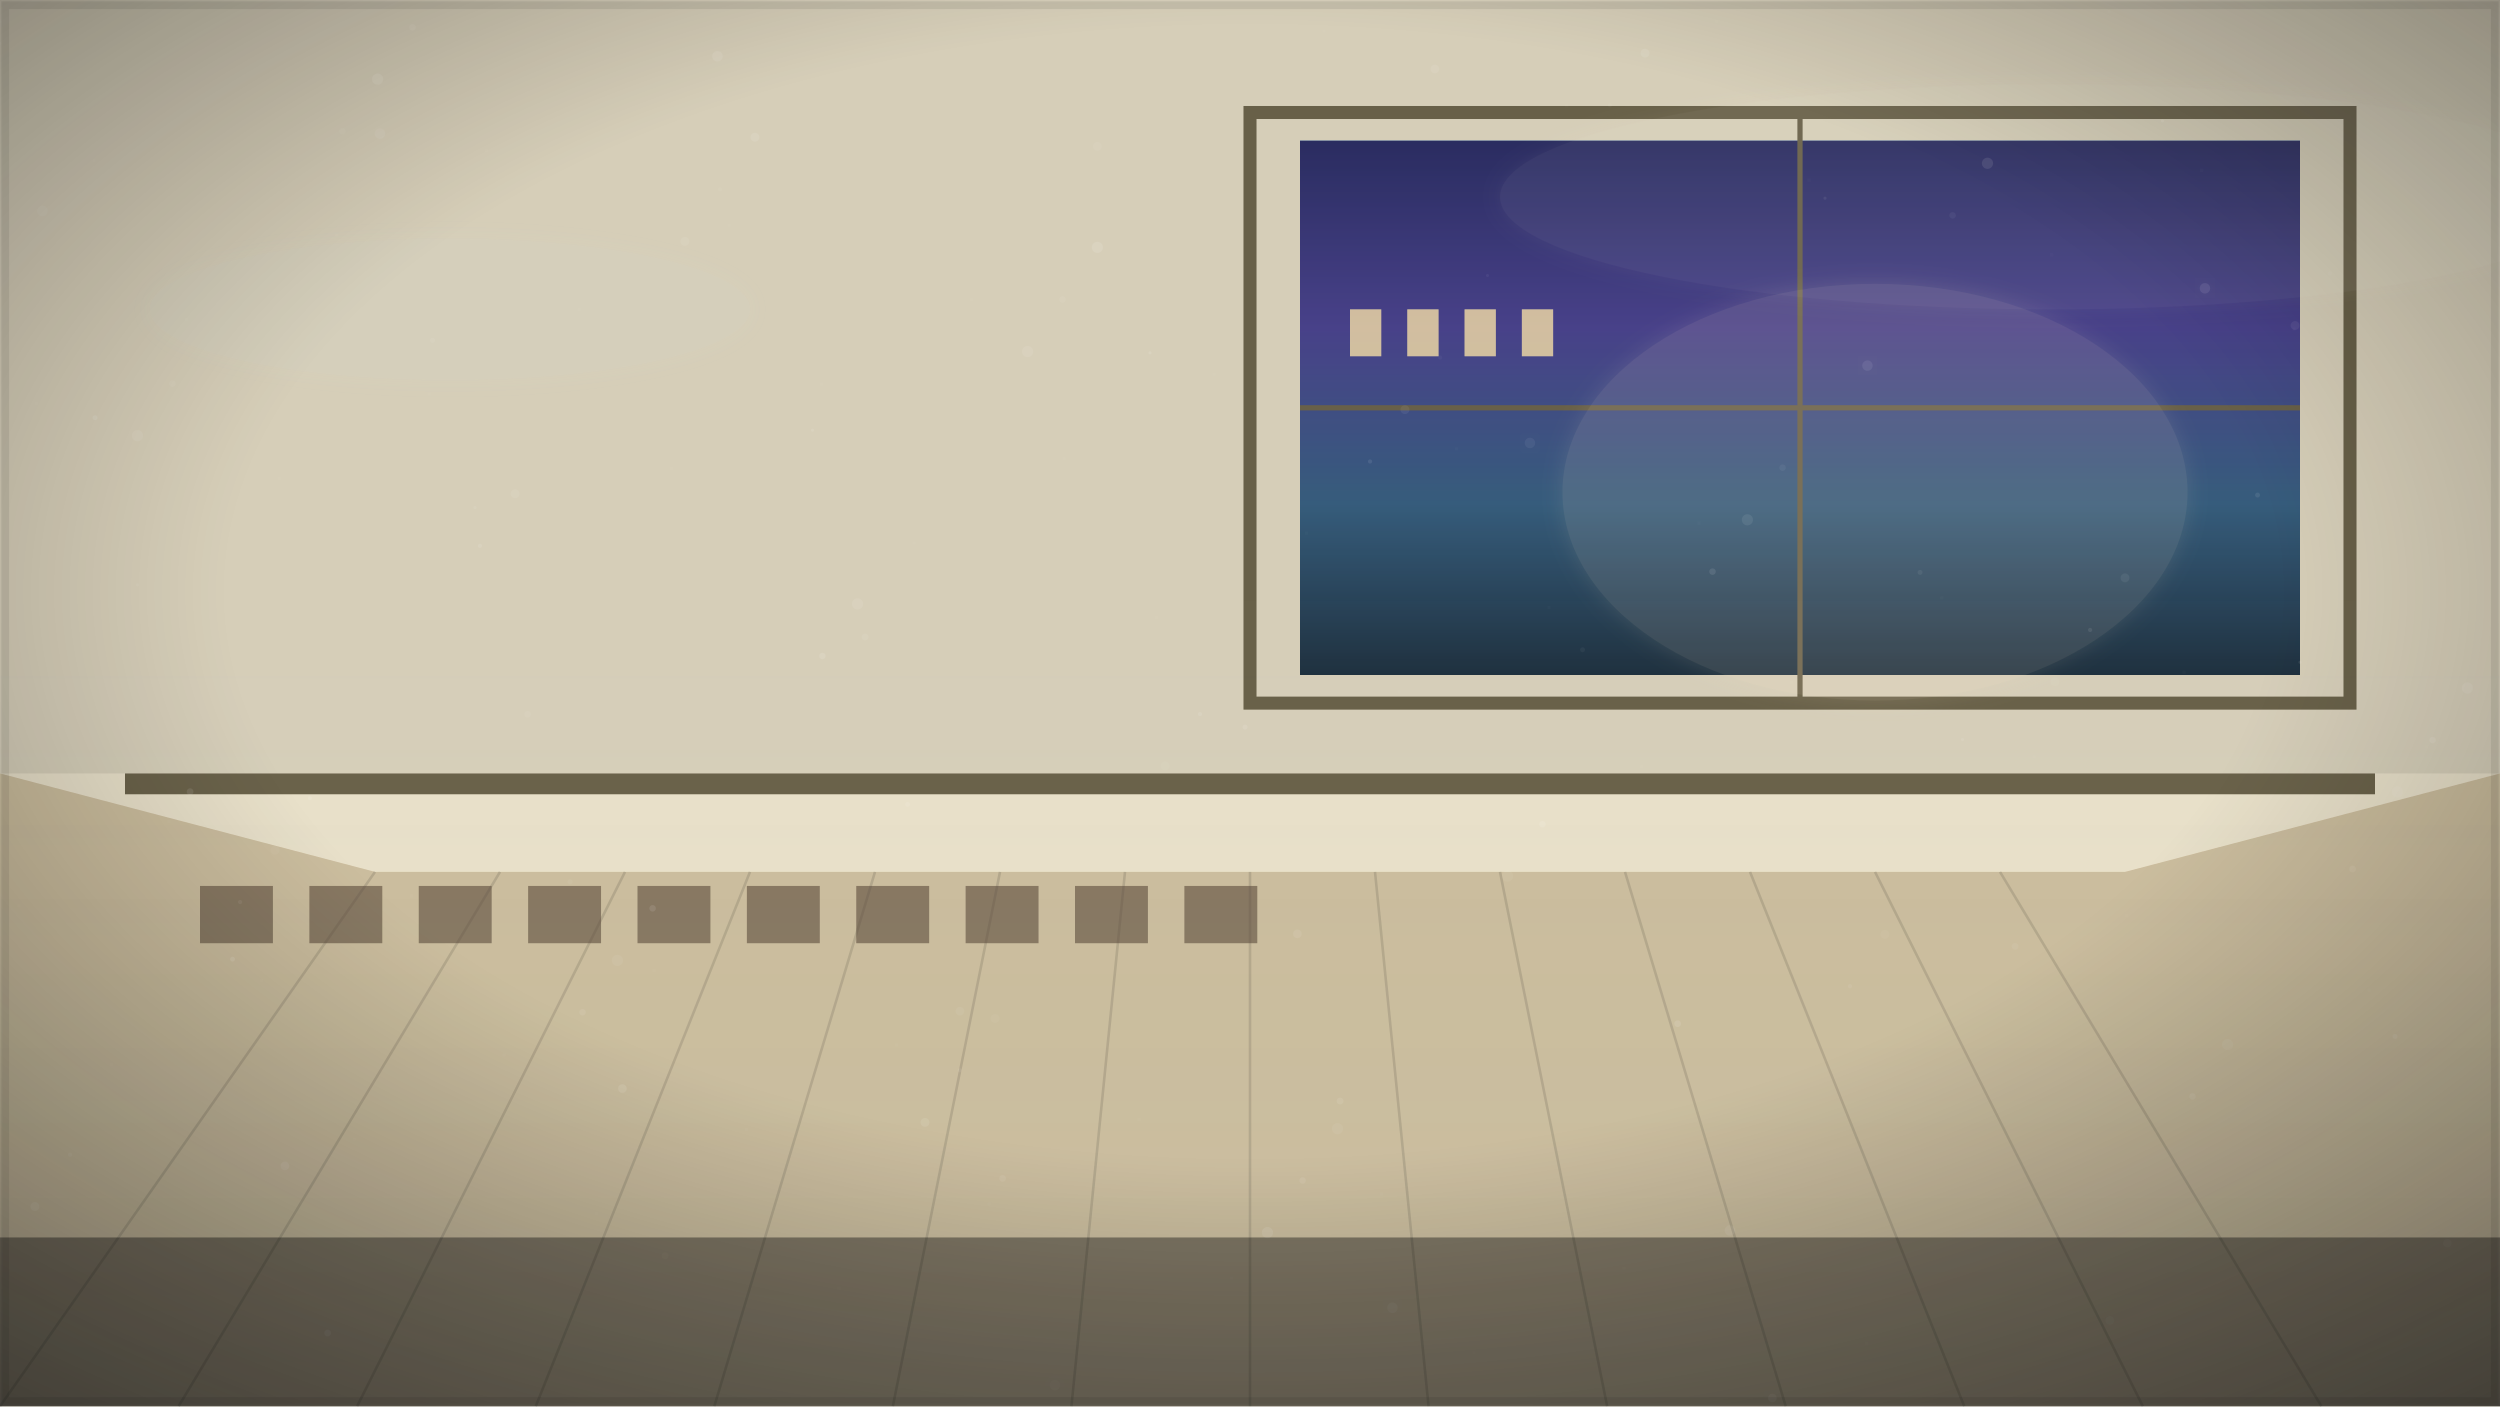
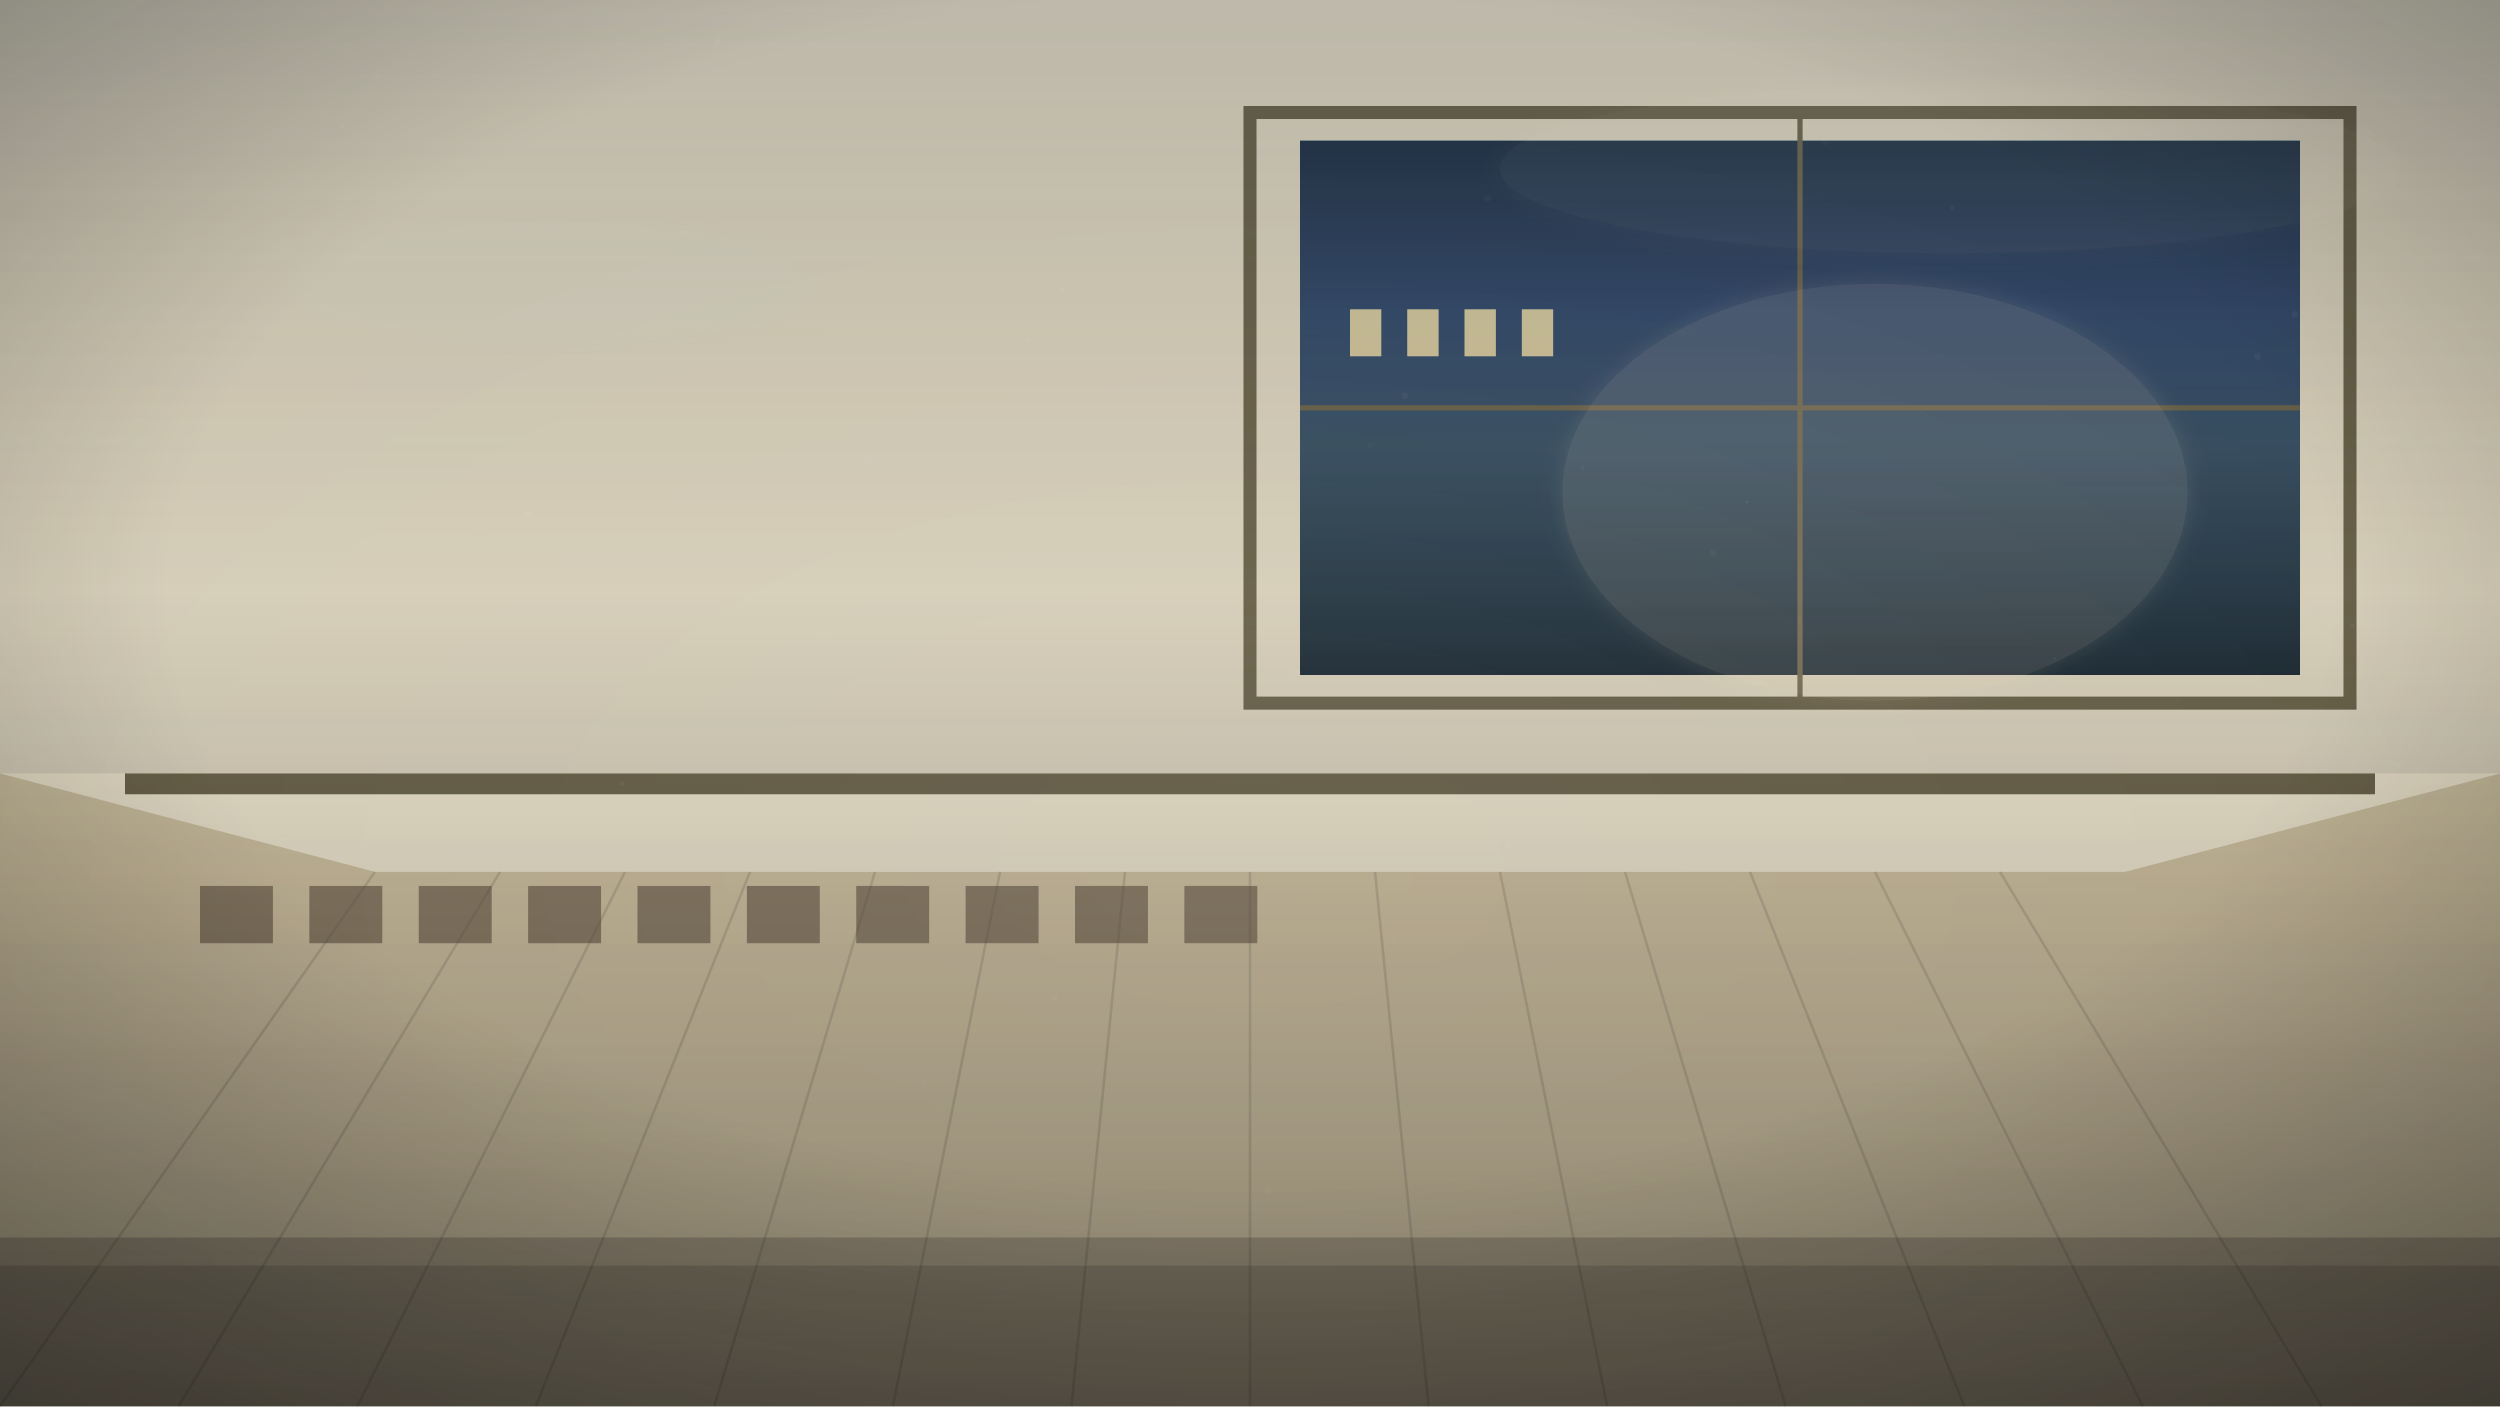
<svg xmlns="http://www.w3.org/2000/svg" viewBox="0 0 960 540" width="960" height="540">
  <defs>
    <linearGradient id="skyTop" x1="0" y1="0" x2="0" y2="1">
-       <stop offset="0%" stop-color="#1a1048" />
-       <stop offset="35%" stop-color="#3d2878" />
-       <stop offset="68%" stop-color="#284868" />
-       <stop offset="100%" stop-color="#0c1420" />
+       <stop offset="0%" stop-color="#121828" />
+       <stop offset="32%" stop-color="#243050" />
+       <stop offset="58%" stop-color="#2a3848" />
+       <stop offset="100%" stop-color="#0a0e14" />
    </linearGradient>
    <linearGradient id="skyDay" x1="0" y1="0" x2="0" y2="1">
-       <stop offset="0%" stop-color="#7ec8ff" />
-       <stop offset="45%" stop-color="#a8d8f8" />
-       <stop offset="78%" stop-color="#e8c878" />
-       <stop offset="100%" stop-color="#88b868" />
+       <stop offset="0%" stop-color="#6eb4e0" />
+       <stop offset="38%" stop-color="#a8cce8" />
+       <stop offset="70%" stop-color="#d8c098" />
+       <stop offset="100%" stop-color="#6a8868" />
    </linearGradient>
    <linearGradient id="skySunset" x1="0" y1="0" x2="0" y2="1">
      <stop offset="0%" stop-color="#ff6b4a" />
      <stop offset="28%" stop-color="#d84888" />
      <stop offset="55%" stop-color="#683878" />
      <stop offset="100%" stop-color="#120818" />
    </linearGradient>
    <linearGradient id="haze" x1="0" y1="0.4" x2="0" y2="1">
      <stop offset="0%" stop-color="#fff" stop-opacity="0" />
      <stop offset="100%" stop-color="#c8d8f0" stop-opacity="0.22" />
    </linearGradient>
    <filter id="softGlow" x="-40%" y="-40%" width="180%" height="180%">
      <feGaussianBlur stdDeviation="4" result="b" />
      <feMerge>
        <feMergeNode in="b" />
        <feMergeNode in="SourceGraphic" />
      </feMerge>
    </filter>
    <filter id="neonGlow" x="-60%" y="-60%" width="220%" height="220%">
      <feGaussianBlur stdDeviation="6" result="b" />
      <feMerge>
        <feMergeNode in="b" />
        <feMergeNode in="b" />
        <feMergeNode in="SourceGraphic" />
      </feMerge>
    </filter>
    <filter id="paintSoft" x="-2%" y="-2%" width="104%" height="104%">
      <feGaussianBlur stdDeviation="0.6" />
    </filter>
    <radialGradient id="sunDisc" cx="0.5" cy="0.5" r="0.5">
      <stop offset="0%" stop-color="#fff8e8" />
      <stop offset="55%" stop-color="#ffd080" />
      <stop offset="100%" stop-color="#ff904000" />
    </radialGradient>
    <radialGradient id="moonGlow" cx="0.5" cy="0.5" r="0.5">
      <stop offset="0%" stop-color="#fffef8" />
      <stop offset="40%" stop-color="#e8e0f0" />
      <stop offset="100%" stop-color="#e8e0f000" />
    </radialGradient>
    <linearGradient id="wallWarm" x1="0" y1="0" x2="1" y2="1">
      <stop offset="0%" stop-color="#fff0e4" />
      <stop offset="45%" stop-color="#e8c8b0" />
      <stop offset="100%" stop-color="#c8a088" />
    </linearGradient>
    <linearGradient id="wallCool" x1="0" y1="0" x2="0" y2="1">
      <stop offset="0%" stop-color="#eef2f8" />
      <stop offset="100%" stop-color="#b8c0d0" />
    </linearGradient>
    <linearGradient id="floorWood" x1="0" y1="0.6" x2="0" y2="1">
      <stop offset="0%" stop-color="#a88870" />
      <stop offset="100%" stop-color="#685040" />
    </linearGradient>
    <radialGradient id="lampGlow" cx="0.5" cy="0.5" r="0.5">
      <stop offset="0%" stop-color="#fff8e0" />
      <stop offset="70%" stop-color="#ffd898" stop-opacity="0.35" />
      <stop offset="100%" stop-color="#ffd898" stop-opacity="0" />
    </radialGradient>
    <radialGradient id="vignette" cx="0.5" cy="0.42" r="0.78">
-       <stop offset="52%" stop-color="#000" stop-opacity="0" />
-       <stop offset="100%" stop-color="#030508" stop-opacity="0.48" />
+       <stop offset="55%" stop-color="#000" stop-opacity="0" />
+       <stop offset="100%" stop-color="#030508" stop-opacity="0.38" />
+     </radialGradient>
+     <linearGradient id="filmGrade" x1="0" y1="0" x2="0" y2="1">
+       <stop offset="0%" stop-color="#283858" stop-opacity="0.14" />
+       <stop offset="42%" stop-color="#000" stop-opacity="0" />
+       <stop offset="100%" stop-color="#000" stop-opacity="0.32" />
+     </linearGradient>
+     <radialGradient id="stageGlow" cx="0.5" cy="0.62" r="0.55">
+       <stop offset="0%" stop-color="#fff" stop-opacity="0.06" />
+       <stop offset="100%" stop-color="#fff" stop-opacity="0" />
    </radialGradient>
  </defs>
  <rect width="960" height="540" fill="#e8e0c8" />
  <polygon points="0,297 0,540 960,540 960,297 816,334.8 144,334.8" fill="#c8b898" opacity="0.92" />
  <line x1="0" y1="540" x2="144" y2="334.8" stroke="#000" stroke-opacity="0.12" stroke-width="1" />
  <line x1="68.571" y1="540" x2="192" y2="334.8" stroke="#000" stroke-opacity="0.12" stroke-width="1" />
  <line x1="137.143" y1="540" x2="240" y2="334.8" stroke="#000" stroke-opacity="0.12" stroke-width="1" />
  <line x1="205.714" y1="540" x2="288" y2="334.8" stroke="#000" stroke-opacity="0.12" stroke-width="1" />
  <line x1="274.286" y1="540" x2="336" y2="334.8" stroke="#000" stroke-opacity="0.12" stroke-width="1" />
  <line x1="342.857" y1="540" x2="384" y2="334.8" stroke="#000" stroke-opacity="0.12" stroke-width="1" />
  <line x1="411.429" y1="540" x2="432" y2="334.8" stroke="#000" stroke-opacity="0.12" stroke-width="1" />
  <line x1="480" y1="540" x2="480" y2="334.8" stroke="#000" stroke-opacity="0.12" stroke-width="1" />
  <line x1="548.571" y1="540" x2="528" y2="334.8" stroke="#000" stroke-opacity="0.12" stroke-width="1" />
  <line x1="617.143" y1="540" x2="576" y2="334.8" stroke="#000" stroke-opacity="0.12" stroke-width="1" />
  <line x1="685.714" y1="540" x2="624" y2="334.8" stroke="#000" stroke-opacity="0.12" stroke-width="1" />
  <line x1="754.286" y1="540" x2="672" y2="334.8" stroke="#000" stroke-opacity="0.12" stroke-width="1" />
  <line x1="822.857" y1="540" x2="720" y2="334.8" stroke="#000" stroke-opacity="0.12" stroke-width="1" />
  <line x1="891.429" y1="540" x2="768" y2="334.8" stroke="#000" stroke-opacity="0.12" stroke-width="1" />
  <rect x="0" y="0" width="960" height="297" fill="#000" opacity="0.08" />
  <rect x="499.2" y="54" width="384" height="205.2" fill="#87ceeb" />
  <rect x="499.2" y="54" width="384" height="205.2" fill="url(#skyTop)" opacity="0.85" />
  <rect x="518.4" y="118.8" width="12" height="18" fill="#ffe8a8" opacity="0.5" />
  <rect x="540.4" y="118.8" width="12" height="18" fill="#ffe8a8" opacity="0.5" />
  <rect x="562.4" y="118.8" width="12" height="18" fill="#ffe8a8" opacity="0.5" />
  <rect x="584.4" y="118.8" width="12" height="18" fill="#ffe8a8" opacity="0.5" />
  <rect x="518.4" y="118.8" width="12" height="18" fill="#ffe8a8" opacity="0.5" />
  <rect x="540.4" y="118.8" width="12" height="18" fill="#ffe8a8" opacity="0.5" />
  <rect x="562.4" y="118.8" width="12" height="18" fill="#ffe8a8" opacity="0.5" />
  <rect x="584.4" y="118.8" width="12" height="18" fill="#ffe8a8" opacity="0.5" />
  <rect x="480" y="43.2" width="422.4" height="226.8" fill="none" stroke="#686048" stroke-width="5" />
  <path d="M691.2 43.2 L691.2 270 M499.2 156.6 L883.2 156.6" stroke="#686048" stroke-width="2" />
  <ellipse cx="720" cy="189" rx="120" ry="80" fill="#ffe8c8" opacity="0.12" filter="url(#softGlow)" />
  <rect x="48" y="297" width="864" height="8" fill="#686048" />
  <rect x="76.8" y="340.2" width="28" height="22" fill="#584838" opacity="0.6" />
  <rect x="118.8" y="340.2" width="28" height="22" fill="#584838" opacity="0.6" />
  <rect x="160.8" y="340.2" width="28" height="22" fill="#584838" opacity="0.6" />
  <rect x="202.8" y="340.2" width="28" height="22" fill="#584838" opacity="0.6" />
  <rect x="244.8" y="340.2" width="28" height="22" fill="#584838" opacity="0.6" />
  <rect x="286.8" y="340.2" width="28" height="22" fill="#584838" opacity="0.6" />
  <rect x="328.8" y="340.2" width="28" height="22" fill="#584838" opacity="0.6" />
  <rect x="370.8" y="340.2" width="28" height="22" fill="#584838" opacity="0.6" />
  <rect x="412.8" y="340.2" width="28" height="22" fill="#584838" opacity="0.6" />
  <rect x="454.8" y="340.2" width="28" height="22" fill="#584838" opacity="0.6" />
  <rect x="0" y="475.2" width="960" height="64.8" fill="#000" opacity="0.2" />
-   <circle cx="0.0" cy="8.1" r="0.80" fill="#fff" opacity="0.035" />
-   <circle cx="131.5" cy="50.4" r="1.25" fill="#fff" opacity="0.047" />
-   <circle cx="263.0" cy="92.7" r="1.70" fill="#fff" opacity="0.059" />
-   <circle cx="394.6" cy="135.0" r="2.15" fill="#fff" opacity="0.071" />
-   <circle cx="526.1" cy="177.2" r="0.80" fill="#fff" opacity="0.083" />
-   <circle cx="657.6" cy="219.5" r="1.25" fill="#fff" opacity="0.095" />
-   <circle cx="789.1" cy="261.8" r="1.70" fill="#fff" opacity="0.035" />
-   <circle cx="920.6" cy="304.1" r="2.15" fill="#fff" opacity="0.047" />
-   <circle cx="92.2" cy="346.4" r="0.80" fill="#fff" opacity="0.059" />
-   <circle cx="223.7" cy="388.7" r="1.25" fill="#fff" opacity="0.071" />
-   <circle cx="355.2" cy="431.0" r="1.70" fill="#fff" opacity="0.083" />
-   <circle cx="486.7" cy="473.3" r="2.15" fill="#fff" opacity="0.095" />
-   <circle cx="618.2" cy="40.4" r="0.80" fill="#fff" opacity="0.035" />
-   <circle cx="749.8" cy="82.7" r="1.25" fill="#fff" opacity="0.047" />
-   <circle cx="881.3" cy="125.0" r="1.70" fill="#fff" opacity="0.059" />
-   <circle cx="52.8" cy="167.3" r="2.15" fill="#fff" opacity="0.071" />
-   <circle cx="184.3" cy="209.6" r="0.80" fill="#fff" opacity="0.083" />
-   <circle cx="315.8" cy="251.9" r="1.25" fill="#fff" opacity="0.095" />
-   <circle cx="447.4" cy="294.1" r="1.70" fill="#fff" opacity="0.035" />
-   <circle cx="578.9" cy="336.4" r="2.15" fill="#fff" opacity="0.047" />
-   <circle cx="710.4" cy="378.7" r="0.80" fill="#fff" opacity="0.059" />
-   <circle cx="841.9" cy="421.0" r="1.25" fill="#fff" opacity="0.071" />
-   <circle cx="13.4" cy="463.3" r="1.70" fill="#fff" opacity="0.083" />
-   <circle cx="145.0" cy="30.4" r="2.15" fill="#fff" opacity="0.095" />
-   <circle cx="276.5" cy="72.7" r="0.80" fill="#fff" opacity="0.035" />
-   <circle cx="408.0" cy="115.0" r="1.25" fill="#fff" opacity="0.047" />
-   <circle cx="539.5" cy="157.3" r="1.70" fill="#fff" opacity="0.059" />
-   <circle cx="671.0" cy="199.6" r="2.15" fill="#fff" opacity="0.071" />
-   <circle cx="802.6" cy="241.9" r="0.80" fill="#fff" opacity="0.083" />
-   <circle cx="934.1" cy="284.2" r="1.25" fill="#fff" opacity="0.095" />
-   <circle cx="105.6" cy="326.5" r="1.70" fill="#fff" opacity="0.035" />
-   <circle cx="237.1" cy="368.8" r="2.15" fill="#fff" opacity="0.047" />
-   <circle cx="368.6" cy="411.0" r="0.80" fill="#fff" opacity="0.059" />
-   <circle cx="500.2" cy="453.3" r="1.25" fill="#fff" opacity="0.071" />
-   <circle cx="631.7" cy="20.4" r="1.70" fill="#fff" opacity="0.083" />
-   <circle cx="763.2" cy="62.7" r="2.15" fill="#fff" opacity="0.095" />
-   <circle cx="894.7" cy="105.0" r="0.80" fill="#fff" opacity="0.035" />
-   <circle cx="66.2" cy="147.3" r="1.25" fill="#fff" opacity="0.047" />
-   <circle cx="197.8" cy="189.6" r="1.70" fill="#fff" opacity="0.059" />
-   <circle cx="329.3" cy="231.9" r="2.15" fill="#fff" opacity="0.071" />
-   <circle cx="460.8" cy="274.2" r="0.80" fill="#fff" opacity="0.083" />
-   <circle cx="592.3" cy="316.5" r="1.25" fill="#fff" opacity="0.095" />
-   <circle cx="723.8" cy="358.8" r="1.70" fill="#fff" opacity="0.035" />
-   <circle cx="855.4" cy="401.1" r="2.15" fill="#fff" opacity="0.047" />
-   <circle cx="26.9" cy="443.4" r="0.80" fill="#fff" opacity="0.059" />
-   <circle cx="158.4" cy="10.5" r="1.25" fill="#fff" opacity="0.071" />
-   <circle cx="289.9" cy="52.7" r="1.70" fill="#fff" opacity="0.083" />
-   <circle cx="421.4" cy="95.0" r="2.15" fill="#fff" opacity="0.095" />
-   <circle cx="553.0" cy="137.3" r="0.80" fill="#fff" opacity="0.035" />
-   <circle cx="684.5" cy="179.6" r="1.25" fill="#fff" opacity="0.047" />
-   <circle cx="816.0" cy="221.9" r="1.70" fill="#fff" opacity="0.059" />
-   <circle cx="947.5" cy="264.2" r="2.15" fill="#fff" opacity="0.071" />
-   <circle cx="119.0" cy="306.5" r="0.80" fill="#fff" opacity="0.083" />
-   <circle cx="250.6" cy="348.8" r="1.25" fill="#fff" opacity="0.095" />
-   <circle cx="382.1" cy="391.1" r="1.70" fill="#fff" opacity="0.035" />
-   <circle cx="513.6" cy="433.4" r="2.15" fill="#fff" opacity="0.047" />
-   <circle cx="0.0" cy="16.7" r="0.60" fill="#fff" opacity="0.040" filter="url(#softGlow)" />
-   <circle cx="166.1" cy="130.7" r="0.95" fill="#fff" opacity="0.050" filter="url(#softGlow)" />
-   <circle cx="332.2" cy="244.6" r="1.30" fill="#fff" opacity="0.060" filter="url(#softGlow)" />
-   <circle cx="498.2" cy="358.6" r="1.65" fill="#fff" opacity="0.070" filter="url(#softGlow)" />
-   <circle cx="664.3" cy="472.5" r="2.00" fill="#fff" opacity="0.080" filter="url(#softGlow)" />
-   <circle cx="830.4" cy="46.4" r="0.60" fill="#fff" opacity="0.090" filter="url(#softGlow)" />
-   <circle cx="36.5" cy="160.4" r="0.95" fill="#fff" opacity="0.100" filter="url(#softGlow)" />
-   <circle cx="202.6" cy="274.3" r="1.30" fill="#fff" opacity="0.040" filter="url(#softGlow)" />
-   <circle cx="368.6" cy="388.3" r="1.65" fill="#fff" opacity="0.050" filter="url(#softGlow)" />
-   <circle cx="534.7" cy="502.2" r="2.00" fill="#fff" opacity="0.060" filter="url(#softGlow)" />
-   <circle cx="700.8" cy="76.1" r="0.60" fill="#fff" opacity="0.070" filter="url(#softGlow)" />
-   <circle cx="866.9" cy="190.1" r="0.95" fill="#fff" opacity="0.080" filter="url(#softGlow)" />
-   <circle cx="73.0" cy="304.0" r="1.30" fill="#fff" opacity="0.090" filter="url(#softGlow)" />
-   <circle cx="239.0" cy="418.0" r="1.65" fill="#fff" opacity="0.100" filter="url(#softGlow)" />
-   <circle cx="405.1" cy="531.9" r="2.00" fill="#fff" opacity="0.040" filter="url(#softGlow)" />
-   <circle cx="571.2" cy="105.8" r="0.60" fill="#fff" opacity="0.050" filter="url(#softGlow)" />
-   <circle cx="737.3" cy="219.8" r="0.95" fill="#fff" opacity="0.060" filter="url(#softGlow)" />
-   <circle cx="903.4" cy="333.7" r="1.30" fill="#fff" opacity="0.070" filter="url(#softGlow)" />
-   <circle cx="109.4" cy="447.7" r="1.65" fill="#fff" opacity="0.080" filter="url(#softGlow)" />
-   <circle cx="275.5" cy="21.6" r="2.00" fill="#fff" opacity="0.090" filter="url(#softGlow)" />
-   <circle cx="441.6" cy="135.5" r="0.60" fill="#fff" opacity="0.100" filter="url(#softGlow)" />
-   <circle cx="607.7" cy="249.5" r="0.95" fill="#fff" opacity="0.040" filter="url(#softGlow)" />
-   <circle cx="773.8" cy="363.4" r="1.30" fill="#fff" opacity="0.050" filter="url(#softGlow)" />
-   <circle cx="939.8" cy="477.4" r="1.65" fill="#fff" opacity="0.060" filter="url(#softGlow)" />
-   <circle cx="145.9" cy="51.3" r="2.00" fill="#fff" opacity="0.070" filter="url(#softGlow)" />
-   <circle cx="312.0" cy="165.2" r="0.60" fill="#fff" opacity="0.080" filter="url(#softGlow)" />
-   <circle cx="478.1" cy="279.2" r="0.95" fill="#fff" opacity="0.090" filter="url(#softGlow)" />
-   <circle cx="644.2" cy="393.1" r="1.30" fill="#fff" opacity="0.100" filter="url(#softGlow)" />
-   <circle cx="810.2" cy="507.1" r="1.65" fill="#fff" opacity="0.040" filter="url(#softGlow)" />
-   <circle cx="16.3" cy="81.0" r="2.00" fill="#fff" opacity="0.050" filter="url(#softGlow)" />
-   <circle cx="182.4" cy="194.9" r="0.60" fill="#fff" opacity="0.060" filter="url(#softGlow)" />
-   <circle cx="348.5" cy="308.9" r="0.95" fill="#fff" opacity="0.070" filter="url(#softGlow)" />
-   <circle cx="514.6" cy="422.8" r="1.30" fill="#fff" opacity="0.080" filter="url(#softGlow)" />
-   <circle cx="680.6" cy="536.8" r="1.65" fill="#fff" opacity="0.090" filter="url(#softGlow)" />
-   <circle cx="846.7" cy="110.7" r="2.00" fill="#fff" opacity="0.100" filter="url(#softGlow)" />
-   <circle cx="52.8" cy="224.6" r="0.60" fill="#fff" opacity="0.040" filter="url(#softGlow)" />
-   <circle cx="218.9" cy="338.6" r="0.95" fill="#fff" opacity="0.050" filter="url(#softGlow)" />
-   <circle cx="385.0" cy="452.5" r="1.30" fill="#fff" opacity="0.060" filter="url(#softGlow)" />
-   <circle cx="551.0" cy="26.5" r="1.65" fill="#fff" opacity="0.070" filter="url(#softGlow)" />
-   <circle cx="717.1" cy="140.4" r="2.00" fill="#fff" opacity="0.080" filter="url(#softGlow)" />
-   <circle cx="883.2" cy="254.3" r="0.60" fill="#fff" opacity="0.090" filter="url(#softGlow)" />
-   <circle cx="89.3" cy="368.3" r="0.95" fill="#fff" opacity="0.100" filter="url(#softGlow)" />
-   <circle cx="255.4" cy="482.2" r="1.30" fill="#fff" opacity="0.040" filter="url(#softGlow)" />
-   <circle cx="421.4" cy="56.2" r="1.65" fill="#fff" opacity="0.050" filter="url(#softGlow)" />
-   <circle cx="587.5" cy="170.1" r="2.00" fill="#fff" opacity="0.060" filter="url(#softGlow)" />
-   <circle cx="753.6" cy="284.0" r="0.60" fill="#fff" opacity="0.070" filter="url(#softGlow)" />
-   <circle cx="919.7" cy="398.0" r="0.95" fill="#fff" opacity="0.080" filter="url(#softGlow)" />
-   <circle cx="125.8" cy="511.9" r="1.30" fill="#fff" opacity="0.090" filter="url(#softGlow)" />
-   <rect x="0.0" y="0.0" width="1.2" height="1.2" fill="#fff" opacity="0.018" />
-   <rect x="93.1" y="28.6" width="1.2" height="1.2" fill="#fff" opacity="0.018" />
-   <rect x="186.2" y="57.2" width="1.2" height="1.2" fill="#fff" opacity="0.018" />
-   <rect x="279.4" y="85.9" width="1.2" height="1.2" fill="#fff" opacity="0.018" />
-   <rect x="372.5" y="114.5" width="1.2" height="1.2" fill="#fff" opacity="0.018" />
-   <rect x="465.6" y="143.1" width="1.2" height="1.2" fill="#fff" opacity="0.018" />
-   <rect x="558.7" y="171.7" width="1.2" height="1.2" fill="#fff" opacity="0.018" />
-   <rect x="651.8" y="200.3" width="1.2" height="1.2" fill="#fff" opacity="0.018" />
-   <rect x="745.0" y="229.0" width="1.2" height="1.2" fill="#fff" opacity="0.018" />
-   <rect x="838.1" y="257.6" width="1.2" height="1.2" fill="#fff" opacity="0.018" />
-   <rect x="931.2" y="286.2" width="1.2" height="1.2" fill="#fff" opacity="0.018" />
-   <rect x="64.3" y="314.8" width="1.2" height="1.2" fill="#fff" opacity="0.018" />
-   <rect x="157.4" y="343.4" width="1.2" height="1.2" fill="#fff" opacity="0.018" />
-   <rect x="250.6" y="372.1" width="1.2" height="1.2" fill="#fff" opacity="0.018" />
-   <rect x="343.7" y="400.7" width="1.2" height="1.2" fill="#fff" opacity="0.018" />
-   <rect x="436.8" y="429.3" width="1.2" height="1.2" fill="#fff" opacity="0.018" />
-   <rect x="529.9" y="457.9" width="1.2" height="1.2" fill="#fff" opacity="0.018" />
-   <rect x="623.0" y="486.5" width="1.2" height="1.2" fill="#fff" opacity="0.018" />
-   <rect x="716.2" y="515.2" width="1.2" height="1.2" fill="#fff" opacity="0.018" />
-   <rect x="809.3" y="3.8" width="1.2" height="1.2" fill="#fff" opacity="0.018" />
-   <rect x="902.4" y="32.4" width="1.2" height="1.2" fill="#fff" opacity="0.018" />
-   <rect x="35.5" y="61.0" width="1.2" height="1.2" fill="#fff" opacity="0.018" />
-   <rect x="128.6" y="89.6" width="1.2" height="1.2" fill="#fff" opacity="0.018" />
-   <rect x="221.8" y="118.3" width="1.2" height="1.2" fill="#fff" opacity="0.018" />
-   <rect x="314.9" y="146.9" width="1.2" height="1.2" fill="#fff" opacity="0.018" />
-   <rect x="408.0" y="175.5" width="1.2" height="1.2" fill="#fff" opacity="0.018" />
-   <rect x="501.1" y="204.1" width="1.2" height="1.2" fill="#fff" opacity="0.018" />
-   <rect x="594.2" y="232.7" width="1.2" height="1.2" fill="#fff" opacity="0.018" />
-   <rect x="687.4" y="261.4" width="1.2" height="1.2" fill="#fff" opacity="0.018" />
-   <rect x="780.5" y="290.0" width="1.2" height="1.2" fill="#fff" opacity="0.018" />
-   <rect x="873.6" y="318.6" width="1.2" height="1.2" fill="#fff" opacity="0.018" />
-   <rect x="6.7" y="347.2" width="1.2" height="1.2" fill="#fff" opacity="0.018" />
-   <rect x="99.8" y="375.8" width="1.2" height="1.2" fill="#fff" opacity="0.018" />
-   <rect x="193.0" y="404.5" width="1.2" height="1.2" fill="#fff" opacity="0.018" />
-   <rect x="286.1" y="433.1" width="1.2" height="1.2" fill="#fff" opacity="0.018" />
-   <rect x="379.2" y="461.7" width="1.2" height="1.2" fill="#fff" opacity="0.018" />
-   <rect x="472.3" y="490.3" width="1.2" height="1.2" fill="#fff" opacity="0.018" />
-   <rect x="565.4" y="518.9" width="1.2" height="1.2" fill="#fff" opacity="0.018" />
-   <rect x="658.6" y="7.6" width="1.2" height="1.2" fill="#fff" opacity="0.018" />
-   <rect x="751.7" y="36.2" width="1.2" height="1.2" fill="#fff" opacity="0.018" />
-   <rect x="844.8" y="64.8" width="1.2" height="1.2" fill="#fff" opacity="0.018" />
-   <rect x="937.9" y="93.4" width="1.2" height="1.2" fill="#fff" opacity="0.018" />
-   <rect x="71.0" y="122.0" width="1.2" height="1.2" fill="#fff" opacity="0.018" />
-   <rect x="164.2" y="150.7" width="1.2" height="1.2" fill="#fff" opacity="0.018" />
-   <rect x="257.3" y="179.3" width="1.2" height="1.2" fill="#fff" opacity="0.018" />
-   <rect x="350.4" y="207.9" width="1.2" height="1.2" fill="#fff" opacity="0.018" />
-   <rect x="443.5" y="236.5" width="1.2" height="1.2" fill="#fff" opacity="0.018" />
-   <rect x="536.6" y="265.1" width="1.2" height="1.2" fill="#fff" opacity="0.018" />
-   <rect x="629.8" y="293.8" width="1.2" height="1.2" fill="#fff" opacity="0.018" />
-   <rect x="722.9" y="322.4" width="1.2" height="1.2" fill="#fff" opacity="0.018" />
-   <rect x="816.0" y="351.0" width="1.2" height="1.2" fill="#fff" opacity="0.018" />
-   <rect x="909.1" y="379.6" width="1.2" height="1.2" fill="#fff" opacity="0.018" />
-   <rect x="42.2" y="408.2" width="1.2" height="1.2" fill="#fff" opacity="0.018" />
-   <rect x="135.4" y="436.9" width="1.2" height="1.2" fill="#fff" opacity="0.018" />
-   <rect x="228.5" y="465.5" width="1.2" height="1.2" fill="#fff" opacity="0.018" />
-   <rect x="321.6" y="494.1" width="1.2" height="1.2" fill="#fff" opacity="0.018" />
-   <rect x="414.7" y="522.7" width="1.2" height="1.2" fill="#fff" opacity="0.018" />
-   <rect x="507.8" y="11.3" width="1.2" height="1.2" fill="#fff" opacity="0.018" />
-   <rect x="601.0" y="40.0" width="1.2" height="1.2" fill="#fff" opacity="0.018" />
-   <rect x="694.1" y="68.6" width="1.2" height="1.2" fill="#fff" opacity="0.018" />
-   <rect x="787.2" y="97.2" width="1.2" height="1.2" fill="#fff" opacity="0.018" />
-   <rect x="880.3" y="125.8" width="1.2" height="1.2" fill="#fff" opacity="0.018" />
-   <rect x="13.4" y="154.4" width="1.2" height="1.2" fill="#fff" opacity="0.018" />
-   <rect x="106.6" y="183.1" width="1.2" height="1.2" fill="#fff" opacity="0.018" />
-   <ellipse cx="787.2" cy="75.6" rx="211.2" ry="43.2" fill="#fff8e8" opacity="0.06" filter="url(#softGlow)" />
-   <ellipse cx="172.8" cy="118.8" rx="115.2" ry="27" fill="#c8e8ff" opacity="0.05" filter="url(#softGlow)" />
-   <rect x="0" y="0" width="960" height="540" fill="none" stroke="#fff" stroke-width="2" opacity="0.04" />
-   <rect x="2" y="2" width="956" height="536" fill="none" stroke="#000" stroke-width="3" opacity="0.08" />
-   <rect width="960" height="540" fill="url(#haze)" opacity="0.2" />
+   <circle cx="0.0" cy="7.8" r="0.60" fill="#fff" opacity="0.022" />
+   <circle cx="131.5" cy="48.7" r="0.95" fill="#fff" opacity="0.032" />
+   <circle cx="263.0" cy="89.5" r="1.30" fill="#fff" opacity="0.042" />
+   <circle cx="394.6" cy="130.4" r="0.60" fill="#fff" opacity="0.052" />
+   <circle cx="526.1" cy="171.2" r="0.95" fill="#fff" opacity="0.022" />
+   <circle cx="657.6" cy="212.1" r="1.30" fill="#fff" opacity="0.032" />
+   <circle cx="789.1" cy="252.9" r="0.60" fill="#fff" opacity="0.042" />
+   <circle cx="920.6" cy="293.8" r="0.95" fill="#fff" opacity="0.052" />
+   <circle cx="92.2" cy="334.6" r="1.30" fill="#fff" opacity="0.022" />
+   <circle cx="223.7" cy="375.5" r="0.60" fill="#fff" opacity="0.032" />
+   <circle cx="355.2" cy="416.3" r="0.95" fill="#fff" opacity="0.042" />
+   <circle cx="486.7" cy="457.2" r="1.30" fill="#fff" opacity="0.052" />
+   <circle cx="618.2" cy="39.0" r="0.60" fill="#fff" opacity="0.022" />
+   <circle cx="749.8" cy="79.9" r="0.95" fill="#fff" opacity="0.032" />
+   <circle cx="881.3" cy="120.7" r="1.30" fill="#fff" opacity="0.042" />
+   <circle cx="52.8" cy="161.6" r="0.60" fill="#fff" opacity="0.052" />
+   <circle cx="184.3" cy="202.4" r="0.95" fill="#fff" opacity="0.022" />
+   <circle cx="315.8" cy="243.3" r="1.30" fill="#fff" opacity="0.032" />
+   <circle cx="447.4" cy="284.1" r="0.60" fill="#fff" opacity="0.042" />
+   <circle cx="578.9" cy="325.0" r="0.95" fill="#fff" opacity="0.052" />
+   <circle cx="710.4" cy="365.8" r="1.30" fill="#fff" opacity="0.022" />
+   <circle cx="841.9" cy="406.7" r="0.60" fill="#fff" opacity="0.032" />
+   <circle cx="13.4" cy="447.5" r="0.95" fill="#fff" opacity="0.042" />
+   <circle cx="145.0" cy="29.4" r="1.30" fill="#fff" opacity="0.052" />
+   <circle cx="276.5" cy="70.2" r="0.60" fill="#fff" opacity="0.022" />
+   <circle cx="408.0" cy="111.1" r="0.95" fill="#fff" opacity="0.032" />
+   <circle cx="539.5" cy="151.9" r="1.30" fill="#fff" opacity="0.042" />
+   <circle cx="671.0" cy="192.8" r="0.60" fill="#fff" opacity="0.052" />
+   <circle cx="0.0" cy="12.1" r="0.50" fill="#fff" opacity="0.025" filter="url(#softGlow)" />
+   <circle cx="166.1" cy="94.1" r="0.78" fill="#fff" opacity="0.033" filter="url(#softGlow)" />
+   <circle cx="332.2" cy="176.1" r="1.06" fill="#fff" opacity="0.041" filter="url(#softGlow)" />
+   <circle cx="498.2" cy="258.2" r="1.34" fill="#fff" opacity="0.049" filter="url(#softGlow)" />
+   <circle cx="664.3" cy="340.2" r="0.50" fill="#fff" opacity="0.057" filter="url(#softGlow)" />
+   <circle cx="830.4" cy="33.4" r="0.78" fill="#fff" opacity="0.025" filter="url(#softGlow)" />
+   <circle cx="36.5" cy="115.5" r="1.06" fill="#fff" opacity="0.033" filter="url(#softGlow)" />
+   <circle cx="202.6" cy="197.5" r="1.34" fill="#fff" opacity="0.041" filter="url(#softGlow)" />
+   <circle cx="368.6" cy="279.5" r="0.50" fill="#fff" opacity="0.049" filter="url(#softGlow)" />
+   <circle cx="534.7" cy="361.6" r="0.78" fill="#fff" opacity="0.057" filter="url(#softGlow)" />
+   <circle cx="700.8" cy="54.8" r="1.06" fill="#fff" opacity="0.025" filter="url(#softGlow)" />
+   <circle cx="866.9" cy="136.9" r="1.34" fill="#fff" opacity="0.033" filter="url(#softGlow)" />
+   <circle cx="73.0" cy="218.9" r="0.50" fill="#fff" opacity="0.041" filter="url(#softGlow)" />
+   <circle cx="239.0" cy="300.9" r="0.78" fill="#fff" opacity="0.049" filter="url(#softGlow)" />
+   <circle cx="405.1" cy="383.0" r="1.06" fill="#fff" opacity="0.057" filter="url(#softGlow)" />
+   <circle cx="571.2" cy="76.2" r="1.34" fill="#fff" opacity="0.025" filter="url(#softGlow)" />
+   <circle cx="737.3" cy="158.2" r="0.50" fill="#fff" opacity="0.033" filter="url(#softGlow)" />
+   <circle cx="903.4" cy="240.3" r="0.78" fill="#fff" opacity="0.041" filter="url(#softGlow)" />
+   <circle cx="109.4" cy="322.3" r="1.06" fill="#fff" opacity="0.049" filter="url(#softGlow)" />
+   <circle cx="275.5" cy="15.6" r="1.34" fill="#fff" opacity="0.057" filter="url(#softGlow)" />
+   <circle cx="441.6" cy="97.6" r="0.50" fill="#fff" opacity="0.025" filter="url(#softGlow)" />
+   <circle cx="607.7" cy="179.6" r="0.78" fill="#fff" opacity="0.033" filter="url(#softGlow)" />
+   <ellipse cx="748.8" cy="64.8" rx="172.8" ry="32.4" fill="#fff8e8" opacity="0.045" filter="url(#softGlow)" />
+   <ellipse cx="211.2" cy="108" rx="96" ry="21.6" fill="#c8e8ff" opacity="0.035" filter="url(#softGlow)" />
+   <rect width="960" height="540" fill="url(#stageGlow)" />
+   <rect width="960" height="540" fill="url(#haze)" opacity="0.14" />
+   <rect width="960" height="540" fill="url(#filmGrade)" />
  <rect width="960" height="540" fill="url(#vignette)" />
-   <rect x="0" y="475.2" width="960" height="64.8" fill="#000" opacity="0.24" />
+   <rect x="0" y="486" width="960" height="54" fill="#000" opacity="0.14" />
</svg>
